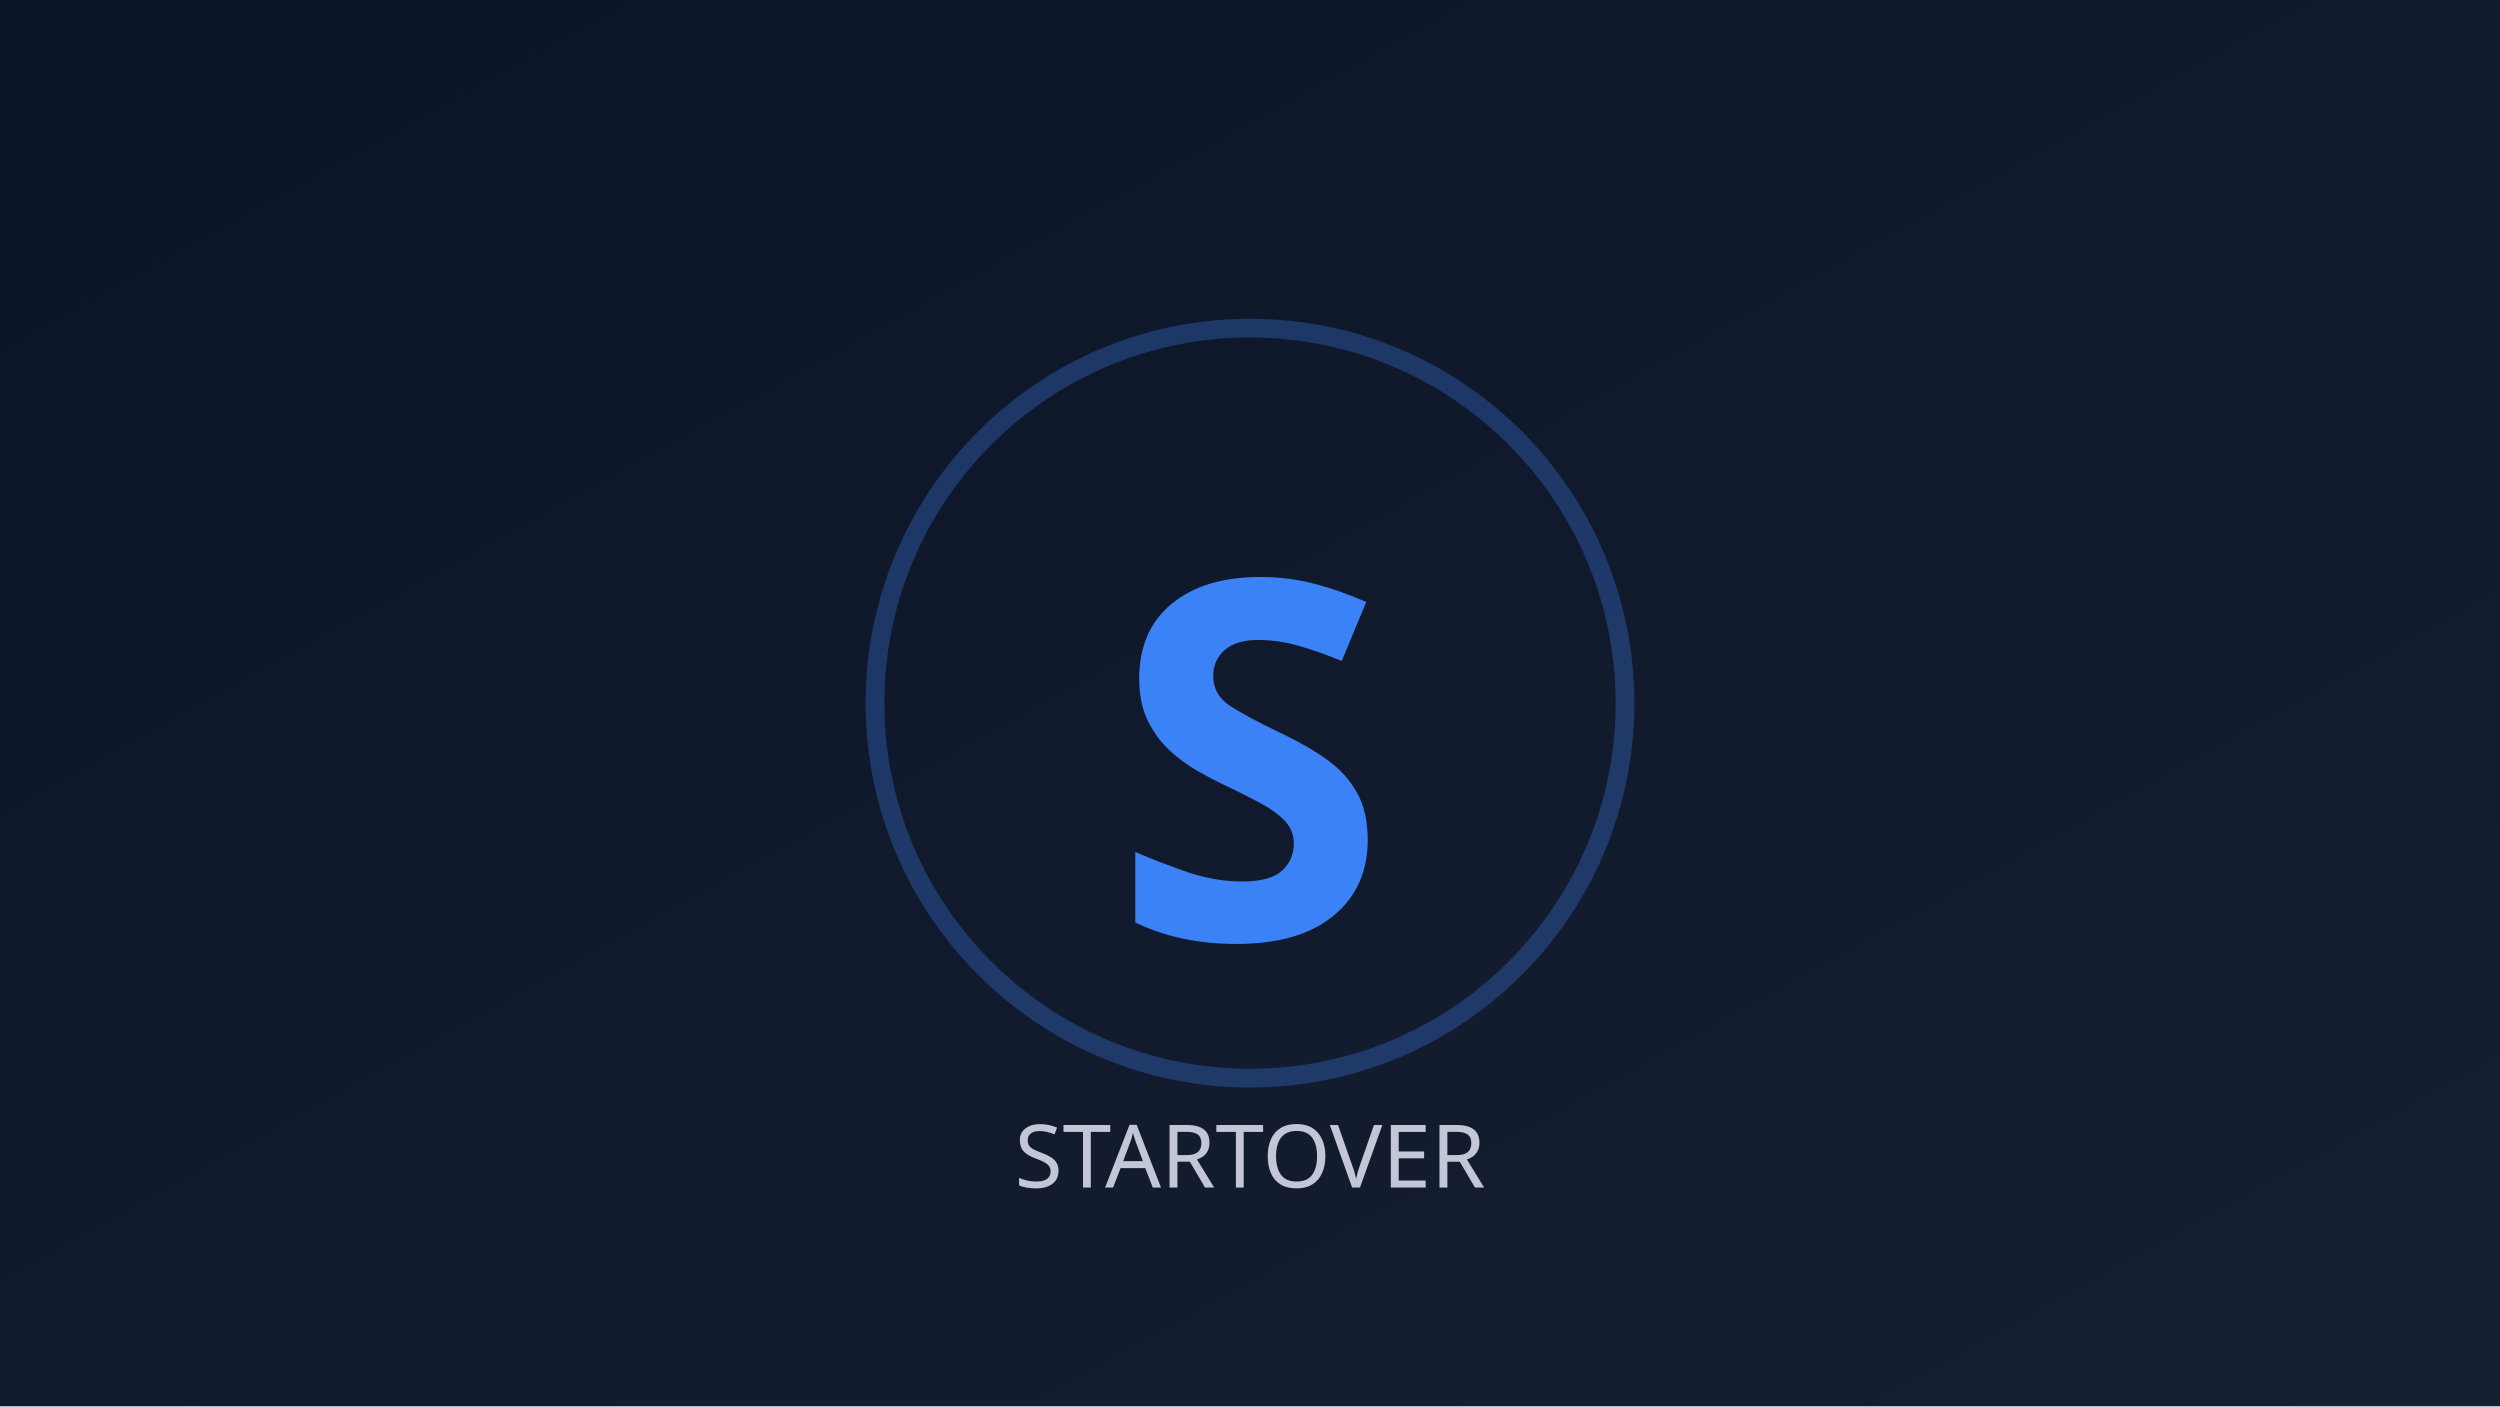
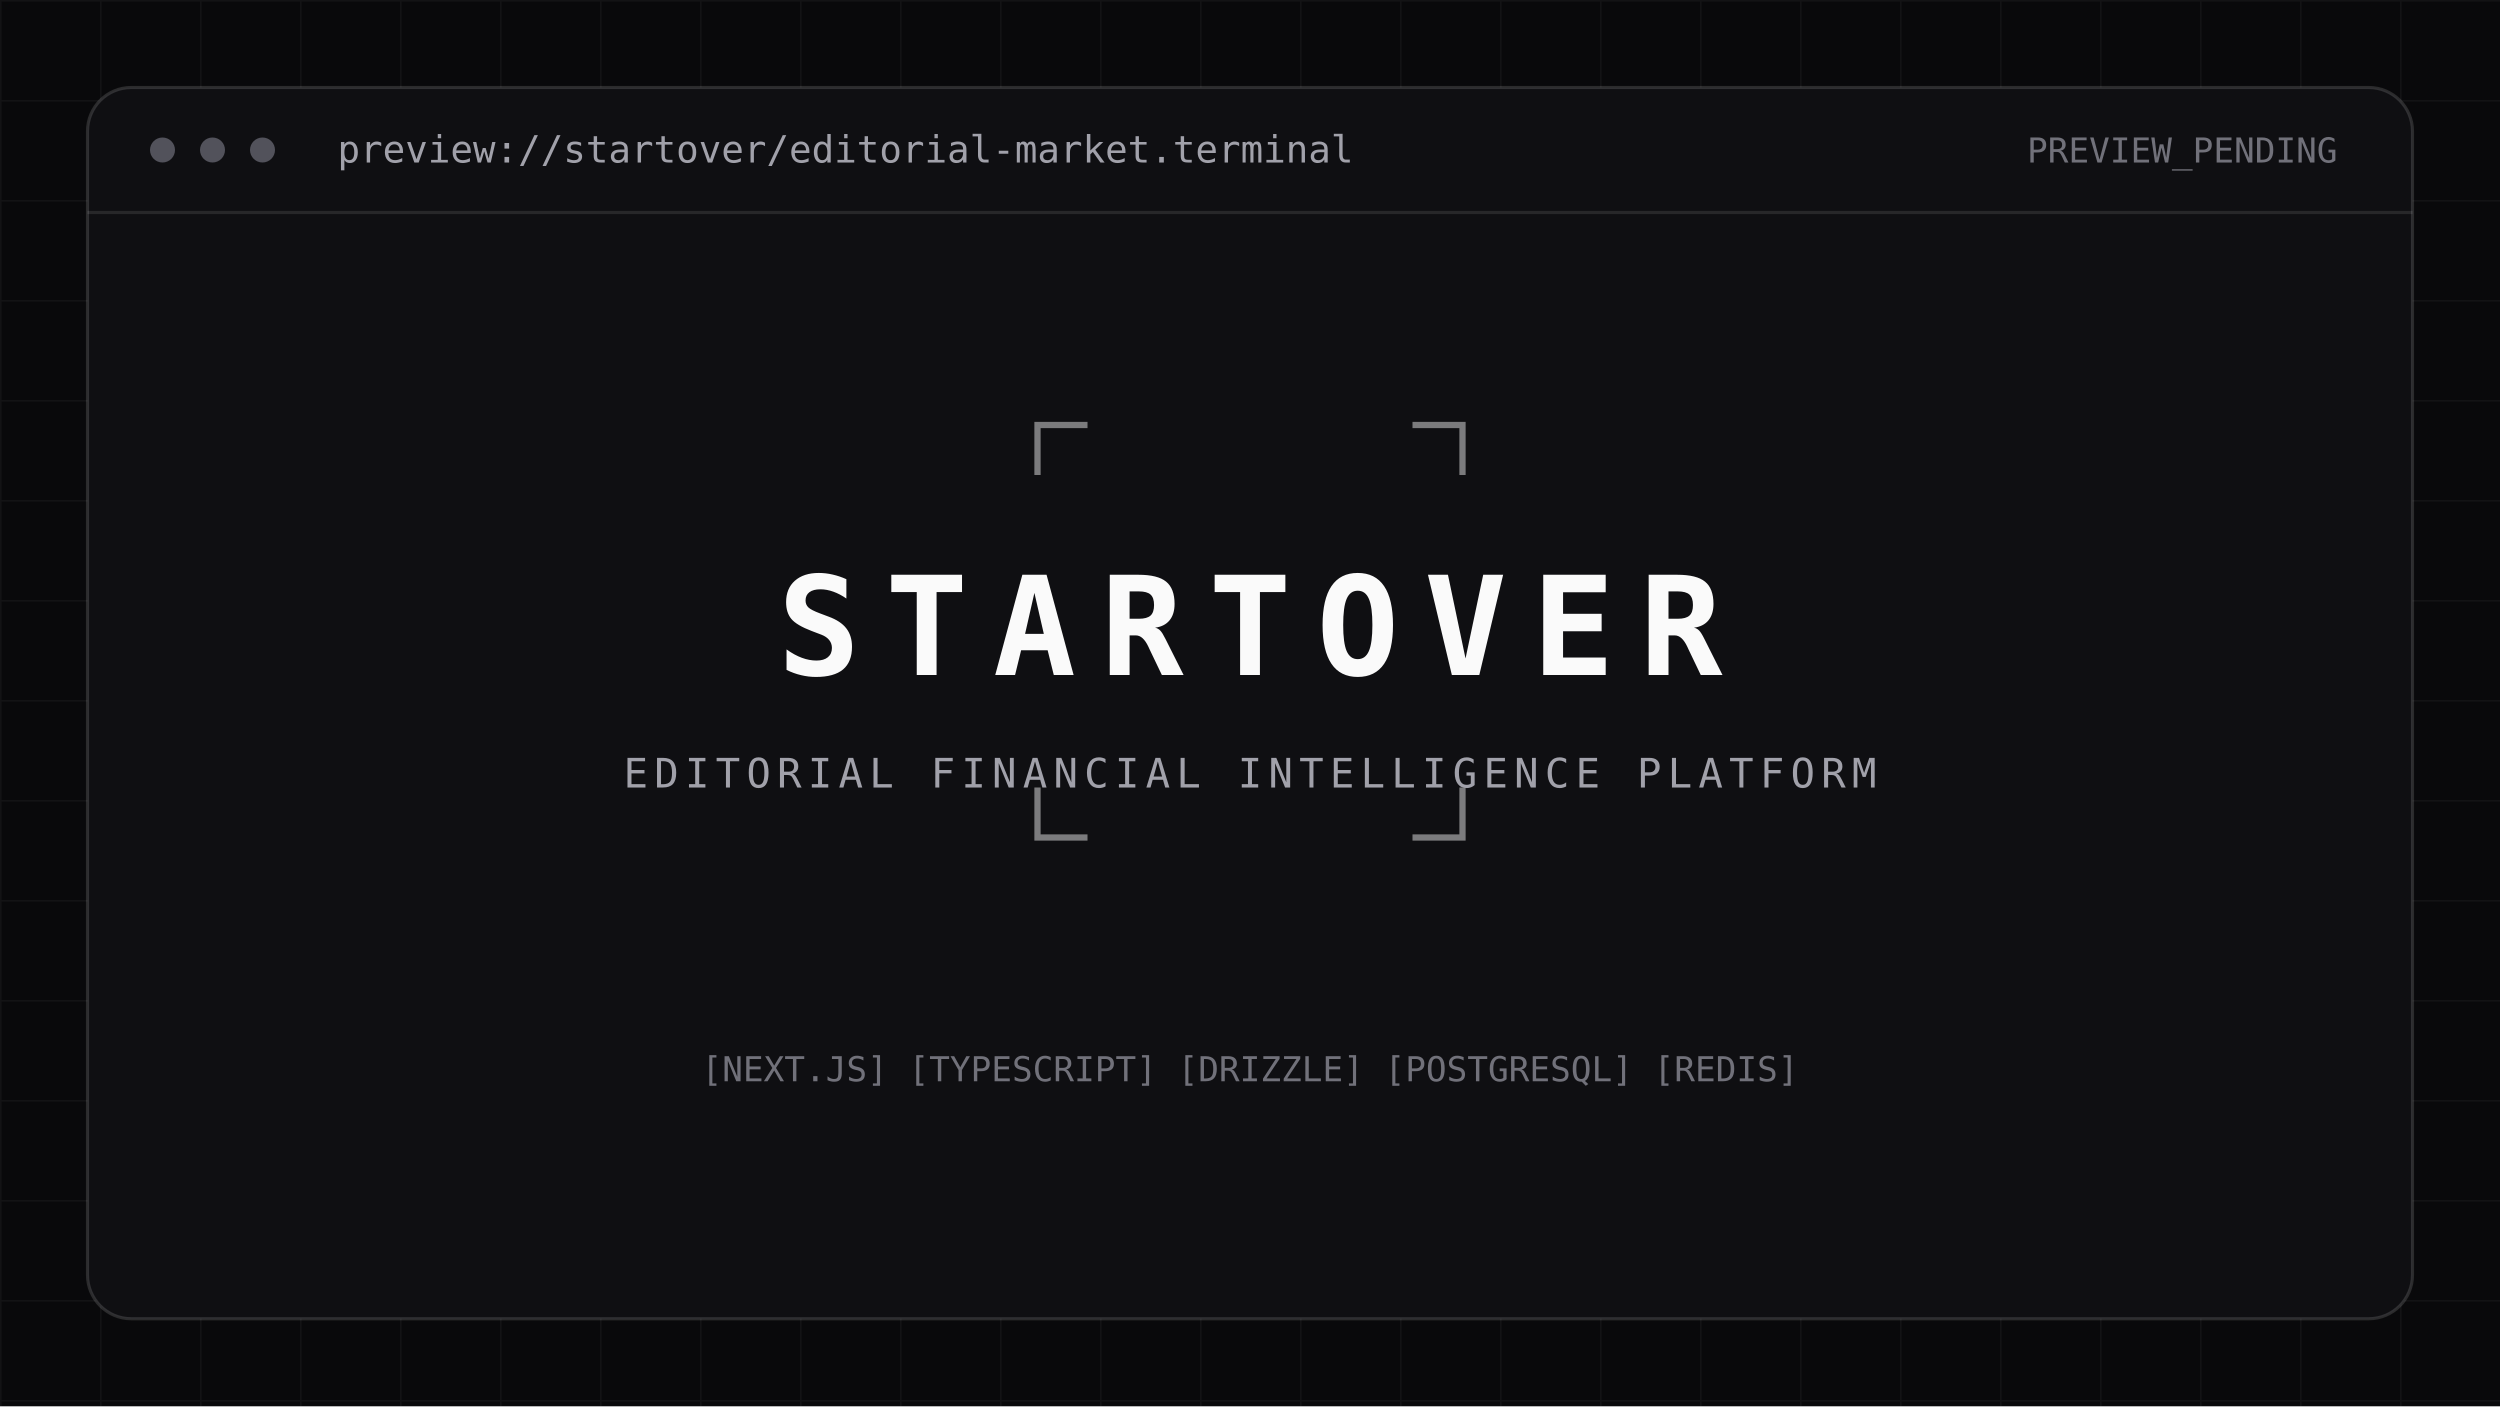
- <svg xmlns="http://www.w3.org/2000/svg" viewBox="0 0 400 225" width="400" height="225">
+ <svg xmlns="http://www.w3.org/2000/svg" viewBox="0 0 800 450" width="800" height="450">
  <defs>
-     <linearGradient id="bg" x1="0%" y1="0%" x2="100%" y2="100%">
-       <stop offset="0%" style="stop-color:#0b1326" />
-       <stop offset="100%" style="stop-color:#171f33" />
-     </linearGradient>
+     <pattern id="grid" width="32" height="32" patternUnits="userSpaceOnUse">
+       <path d="M 32 0 L 0 0 0 32" fill="none" stroke="#ffffff" stroke-opacity="0.04" stroke-width="1" />
+     </pattern>
  </defs>
-   <rect width="400" height="225" fill="url(#bg)" />
-   <circle cx="200" cy="112.5" r="60" fill="none" stroke="#3b82f6" stroke-width="3" opacity="0.3" />
-   <text x="200" y="122" font-family="system-ui, sans-serif" font-size="80" font-weight="700" fill="#3b82f6" text-anchor="middle" dominant-baseline="middle">S</text>
-   <text x="200" y="190" font-family="system-ui, sans-serif" font-size="14" fill="#c2c6d6" text-anchor="middle" font-weight="500">STARTOVER</text>
+   <rect width="800" height="450" fill="#09090b" />
+   <rect width="800" height="450" fill="url(#grid)" />
+   <rect x="28" y="28" width="744" height="394" rx="14" fill="#0f0f12" stroke="#ffffff" stroke-opacity="0.14" />
+   <line x1="28" y1="68" x2="772" y2="68" stroke="#ffffff" stroke-opacity="0.1" />
+   <circle cx="52" cy="48" r="4" fill="#52525b" />
+   <circle cx="68" cy="48" r="4" fill="#52525b" />
+   <circle cx="84" cy="48" r="4" fill="#52525b" />
+   <text x="108" y="52" font-family="ui-monospace, SFMono-Regular, Menlo, monospace" font-size="12" fill="#a1a1aa">preview://startover/editorial-market.terminal</text>
+   <text x="748" y="52" font-family="ui-monospace, SFMono-Regular, Menlo, monospace" font-size="11" fill="#71717a" text-anchor="end">PREVIEW_PENDING</text>
+   <path d="M 332 152 L 332 136 L 348 136 M 468 152 L 468 136 L 452 136 M 332 252 L 332 268 L 348 268 M 468 252 L 468 268 L 452 268" fill="none" stroke="#ffffff" stroke-opacity="0.45" stroke-width="2" />
+   <text x="400" y="216" font-family="ui-monospace, SFMono-Regular, Menlo, monospace" font-size="44" font-weight="700" fill="#fafafa" text-anchor="middle" letter-spacing="8">STARTOVER</text>
+   <text x="400" y="252" font-family="ui-monospace, SFMono-Regular, Menlo, monospace" font-size="13" fill="#a1a1aa" text-anchor="middle" letter-spacing="2">EDITORIAL FINANCIAL INTELLIGENCE PLATFORM</text>
+   <text x="400" y="346" font-family="ui-monospace, SFMono-Regular, Menlo, monospace" font-size="11" fill="#71717a" text-anchor="middle">[NEXT.JS]  [TYPESCRIPT]  [DRIZZLE]  [POSTGRESQL]  [REDIS]</text>
</svg>
